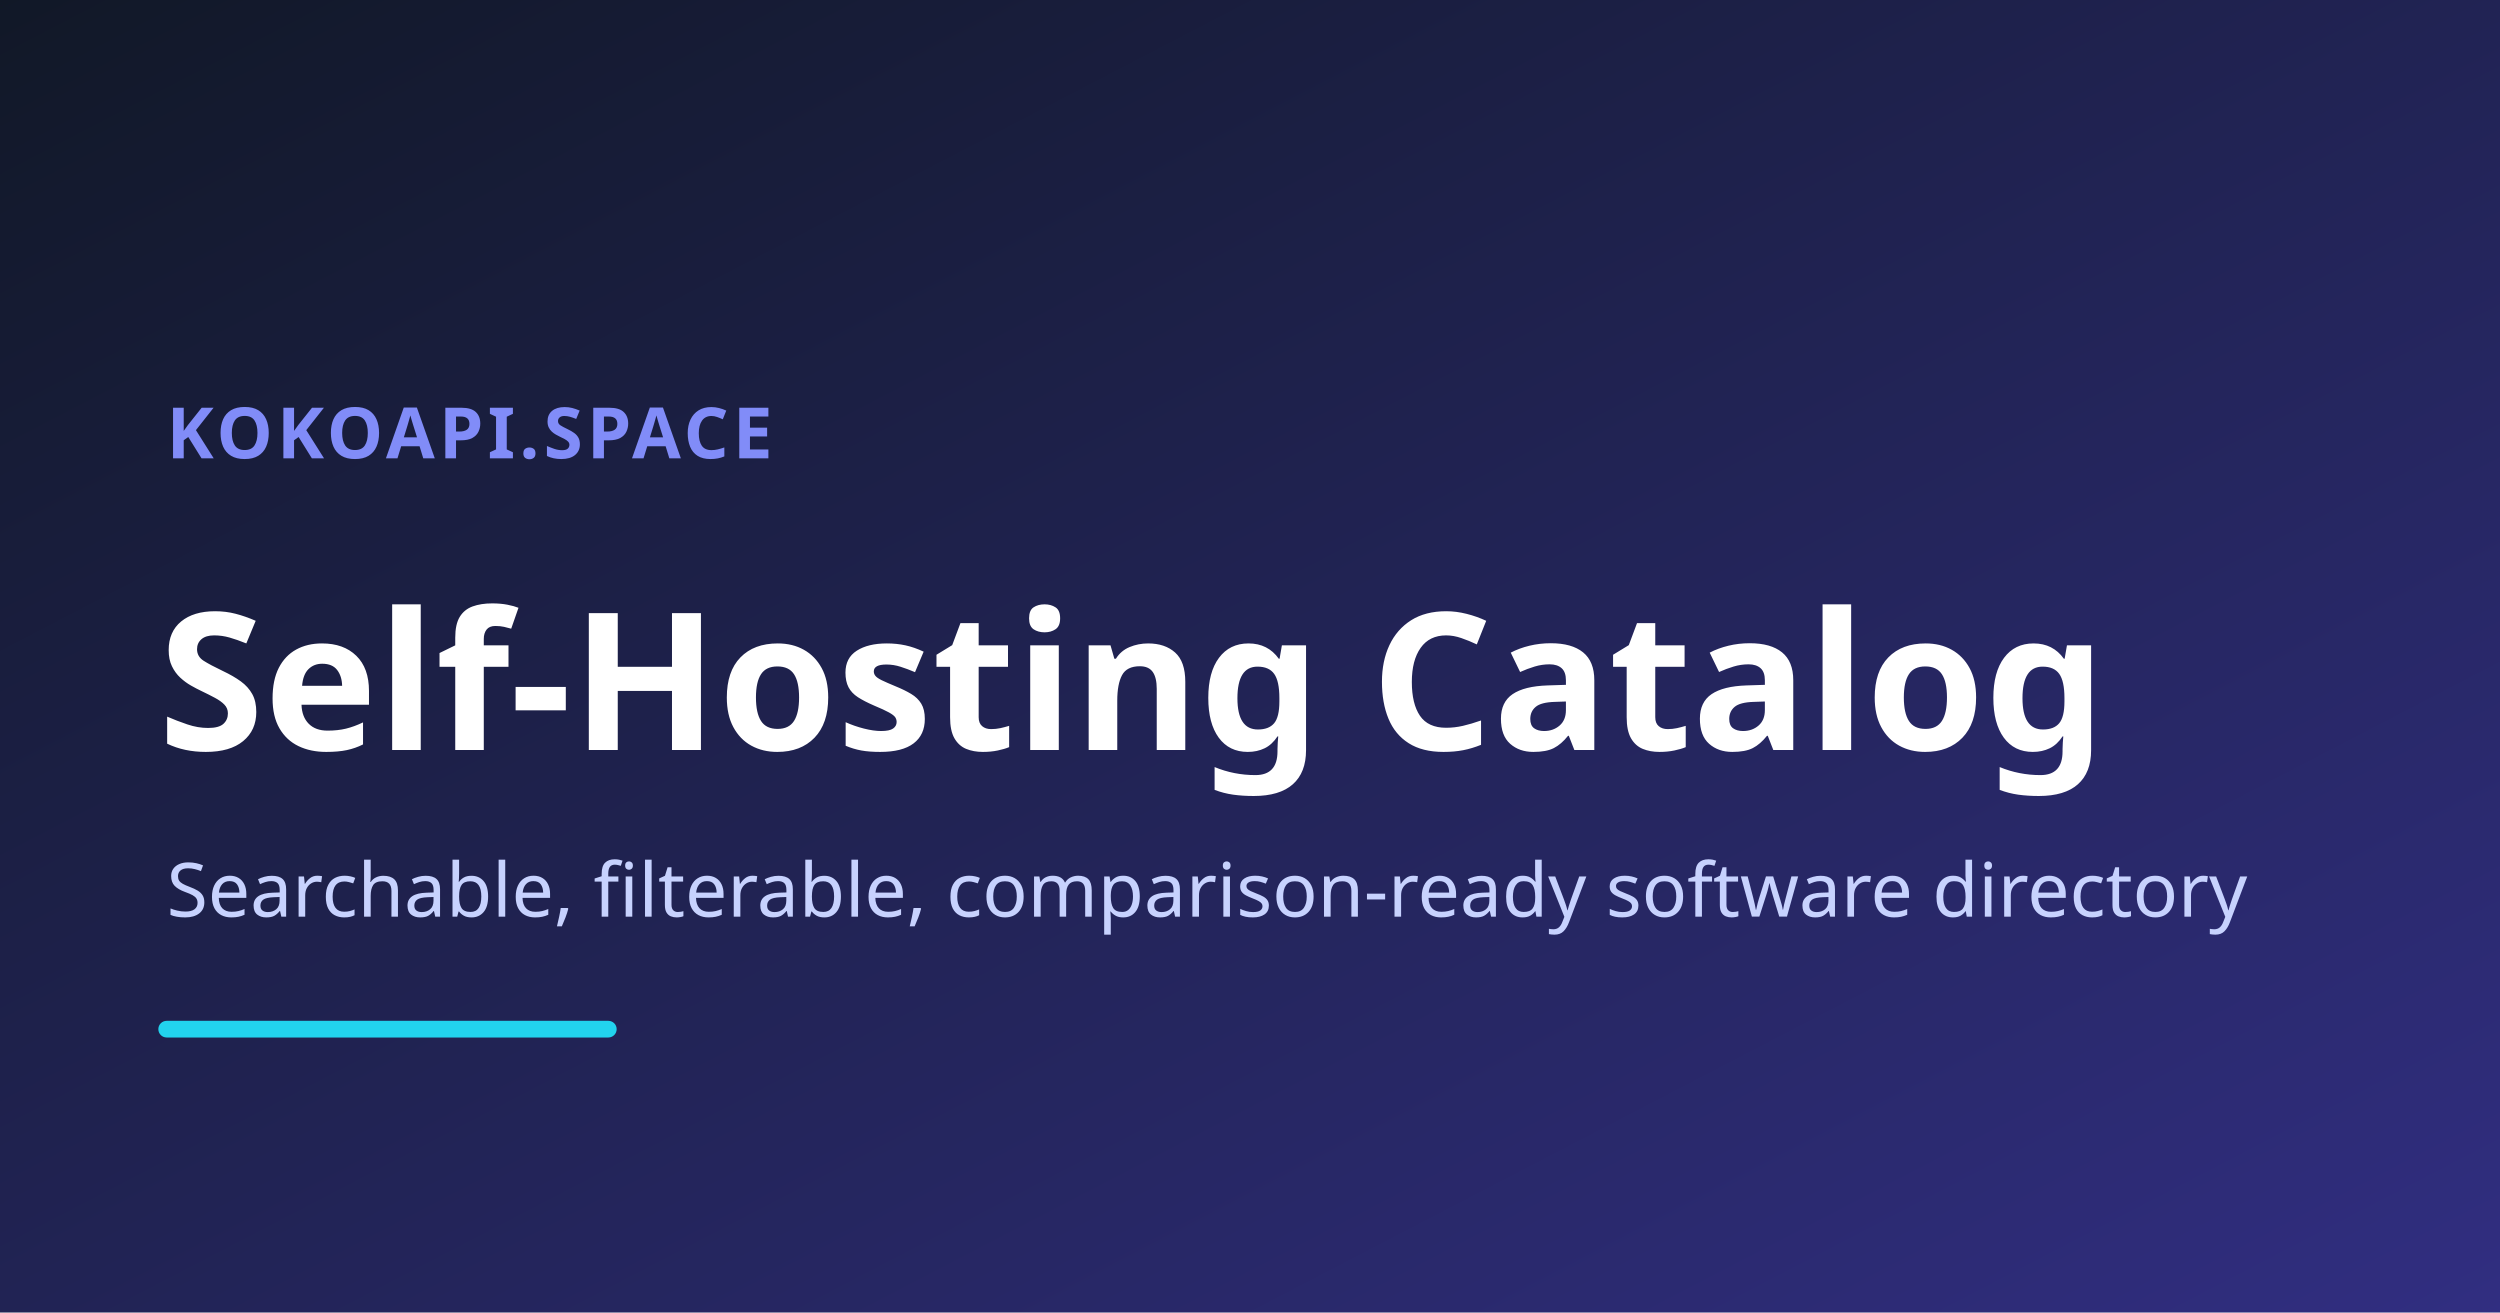
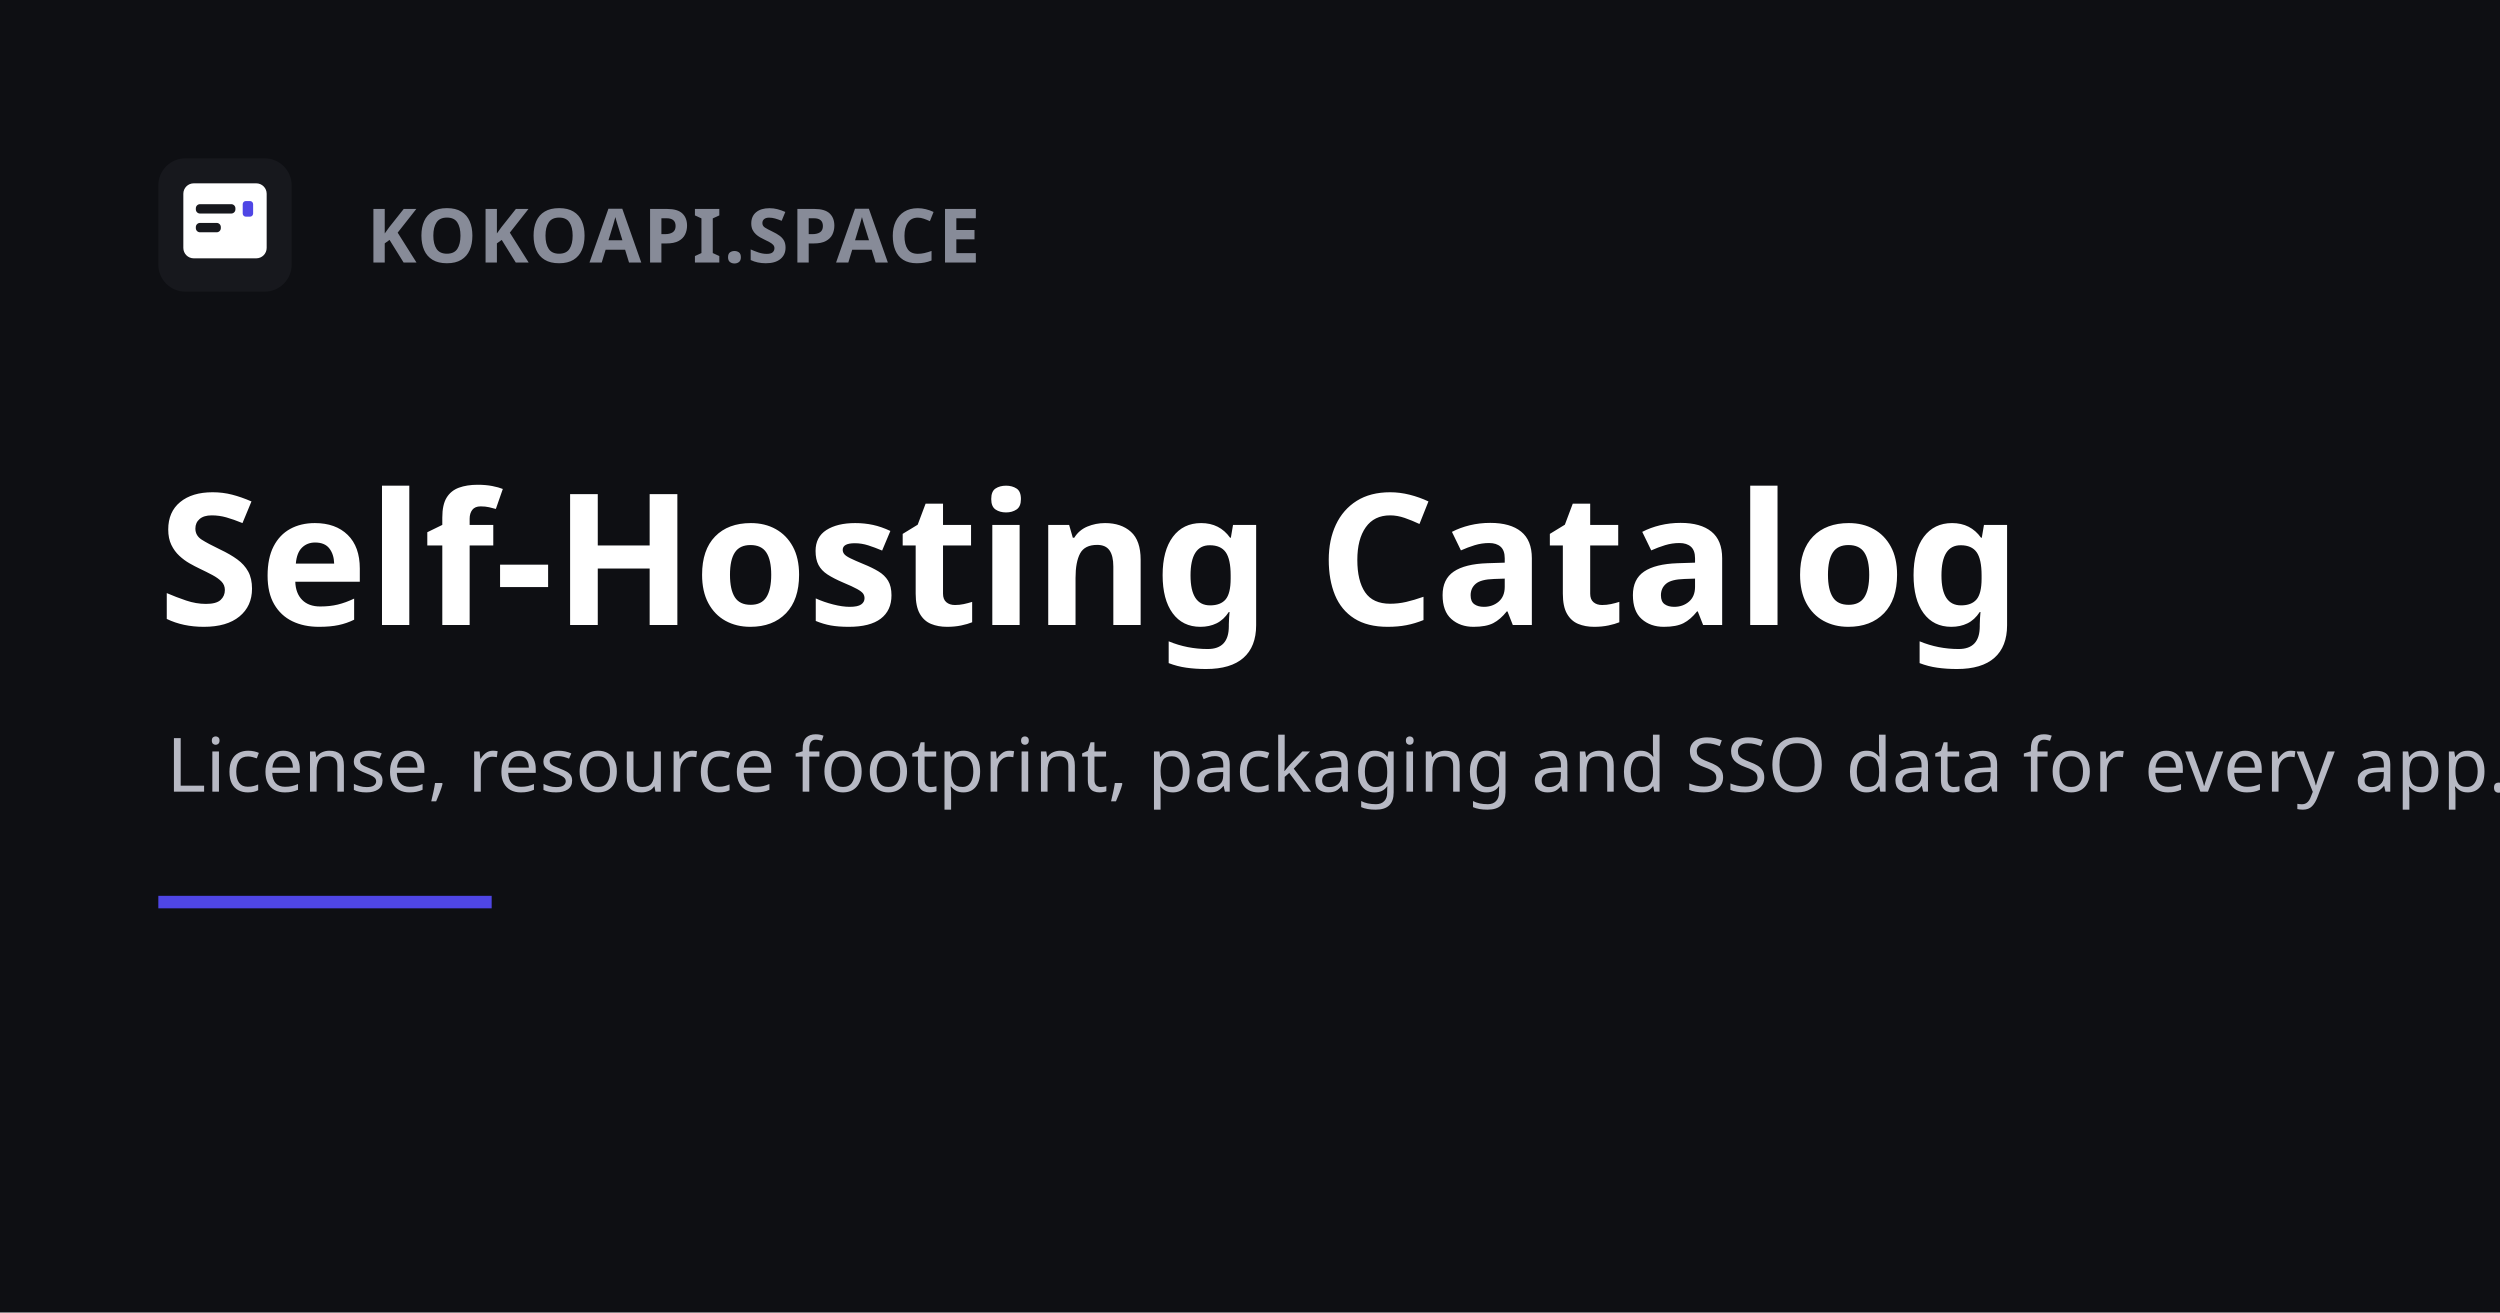
- <svg xmlns="http://www.w3.org/2000/svg" viewBox="0 0 1200 630" role="img" aria-label="Self-Hosting Catalog - kokoapi.space">
-   <defs>
-     <linearGradient id="bg" x1="0" y1="0" x2="1" y2="1">
-       <stop offset="0" stop-color="#111827" />
-       <stop offset="1" stop-color="#312e81" />
-     </linearGradient>
-   </defs>
-   <rect width="1200" height="630" fill="url(#bg)" />
-   <text x="80" y="220" font-family="ui-sans-serif, system-ui, Segoe UI, sans-serif" font-size="34" font-weight="700" fill="#818cf8" letter-spacing="2">KOKOAPI.SPACE</text>
-   <text x="76" y="360" font-family="ui-sans-serif, system-ui, Segoe UI, sans-serif" font-size="92" font-weight="800" fill="#ffffff">Self-Hosting Catalog</text>
-   <text x="80" y="440" font-family="ui-sans-serif, system-ui, Segoe UI, sans-serif" font-size="36" fill="#c7d2fe">Searchable, filterable, comparison-ready software directory</text>
-   <rect x="76" y="490" width="220" height="8" rx="4" fill="#22d3ee" />
+ <svg xmlns="http://www.w3.org/2000/svg" viewBox="0 0 1200 630" role="img" aria-label="kokoapi.space — Self-Hosting Catalog">
+   <rect width="1200" height="630" fill="#0e0f13" />
+   <rect x="76" y="76" width="64" height="64" rx="13" fill="#17181d" />
+   <rect x="88" y="88" width="40" height="36" rx="5" fill="#ffffff" />
+   <rect x="94" y="98" width="19" height="4.5" rx="2" fill="#17181d" />
+   <rect x="116.5" y="96.5" width="5" height="7.5" rx="1.5" fill="#4f46e5" />
+   <rect x="94" y="107" width="12" height="4.5" rx="2" fill="#17181d" />
+   <text x="176" y="126" font-family="ui-sans-serif, system-ui, Segoe UI, sans-serif" font-size="36" font-weight="700" fill="#878b98" letter-spacing="1">KOKOAPI.SPACE</text>
+   <text x="76" y="300" font-family="ui-sans-serif, system-ui, Segoe UI, sans-serif" font-size="88" font-weight="800" fill="#ffffff">Self-Hosting Catalog</text>
+   <text x="80" y="380" font-family="ui-sans-serif, system-ui, Segoe UI, sans-serif" font-size="36" fill="#b7b9c4">License, resource footprint, packaging and SSO data for every app.</text>
+   <rect x="76" y="430" width="160" height="6" fill="#4f46e5" />
</svg>
